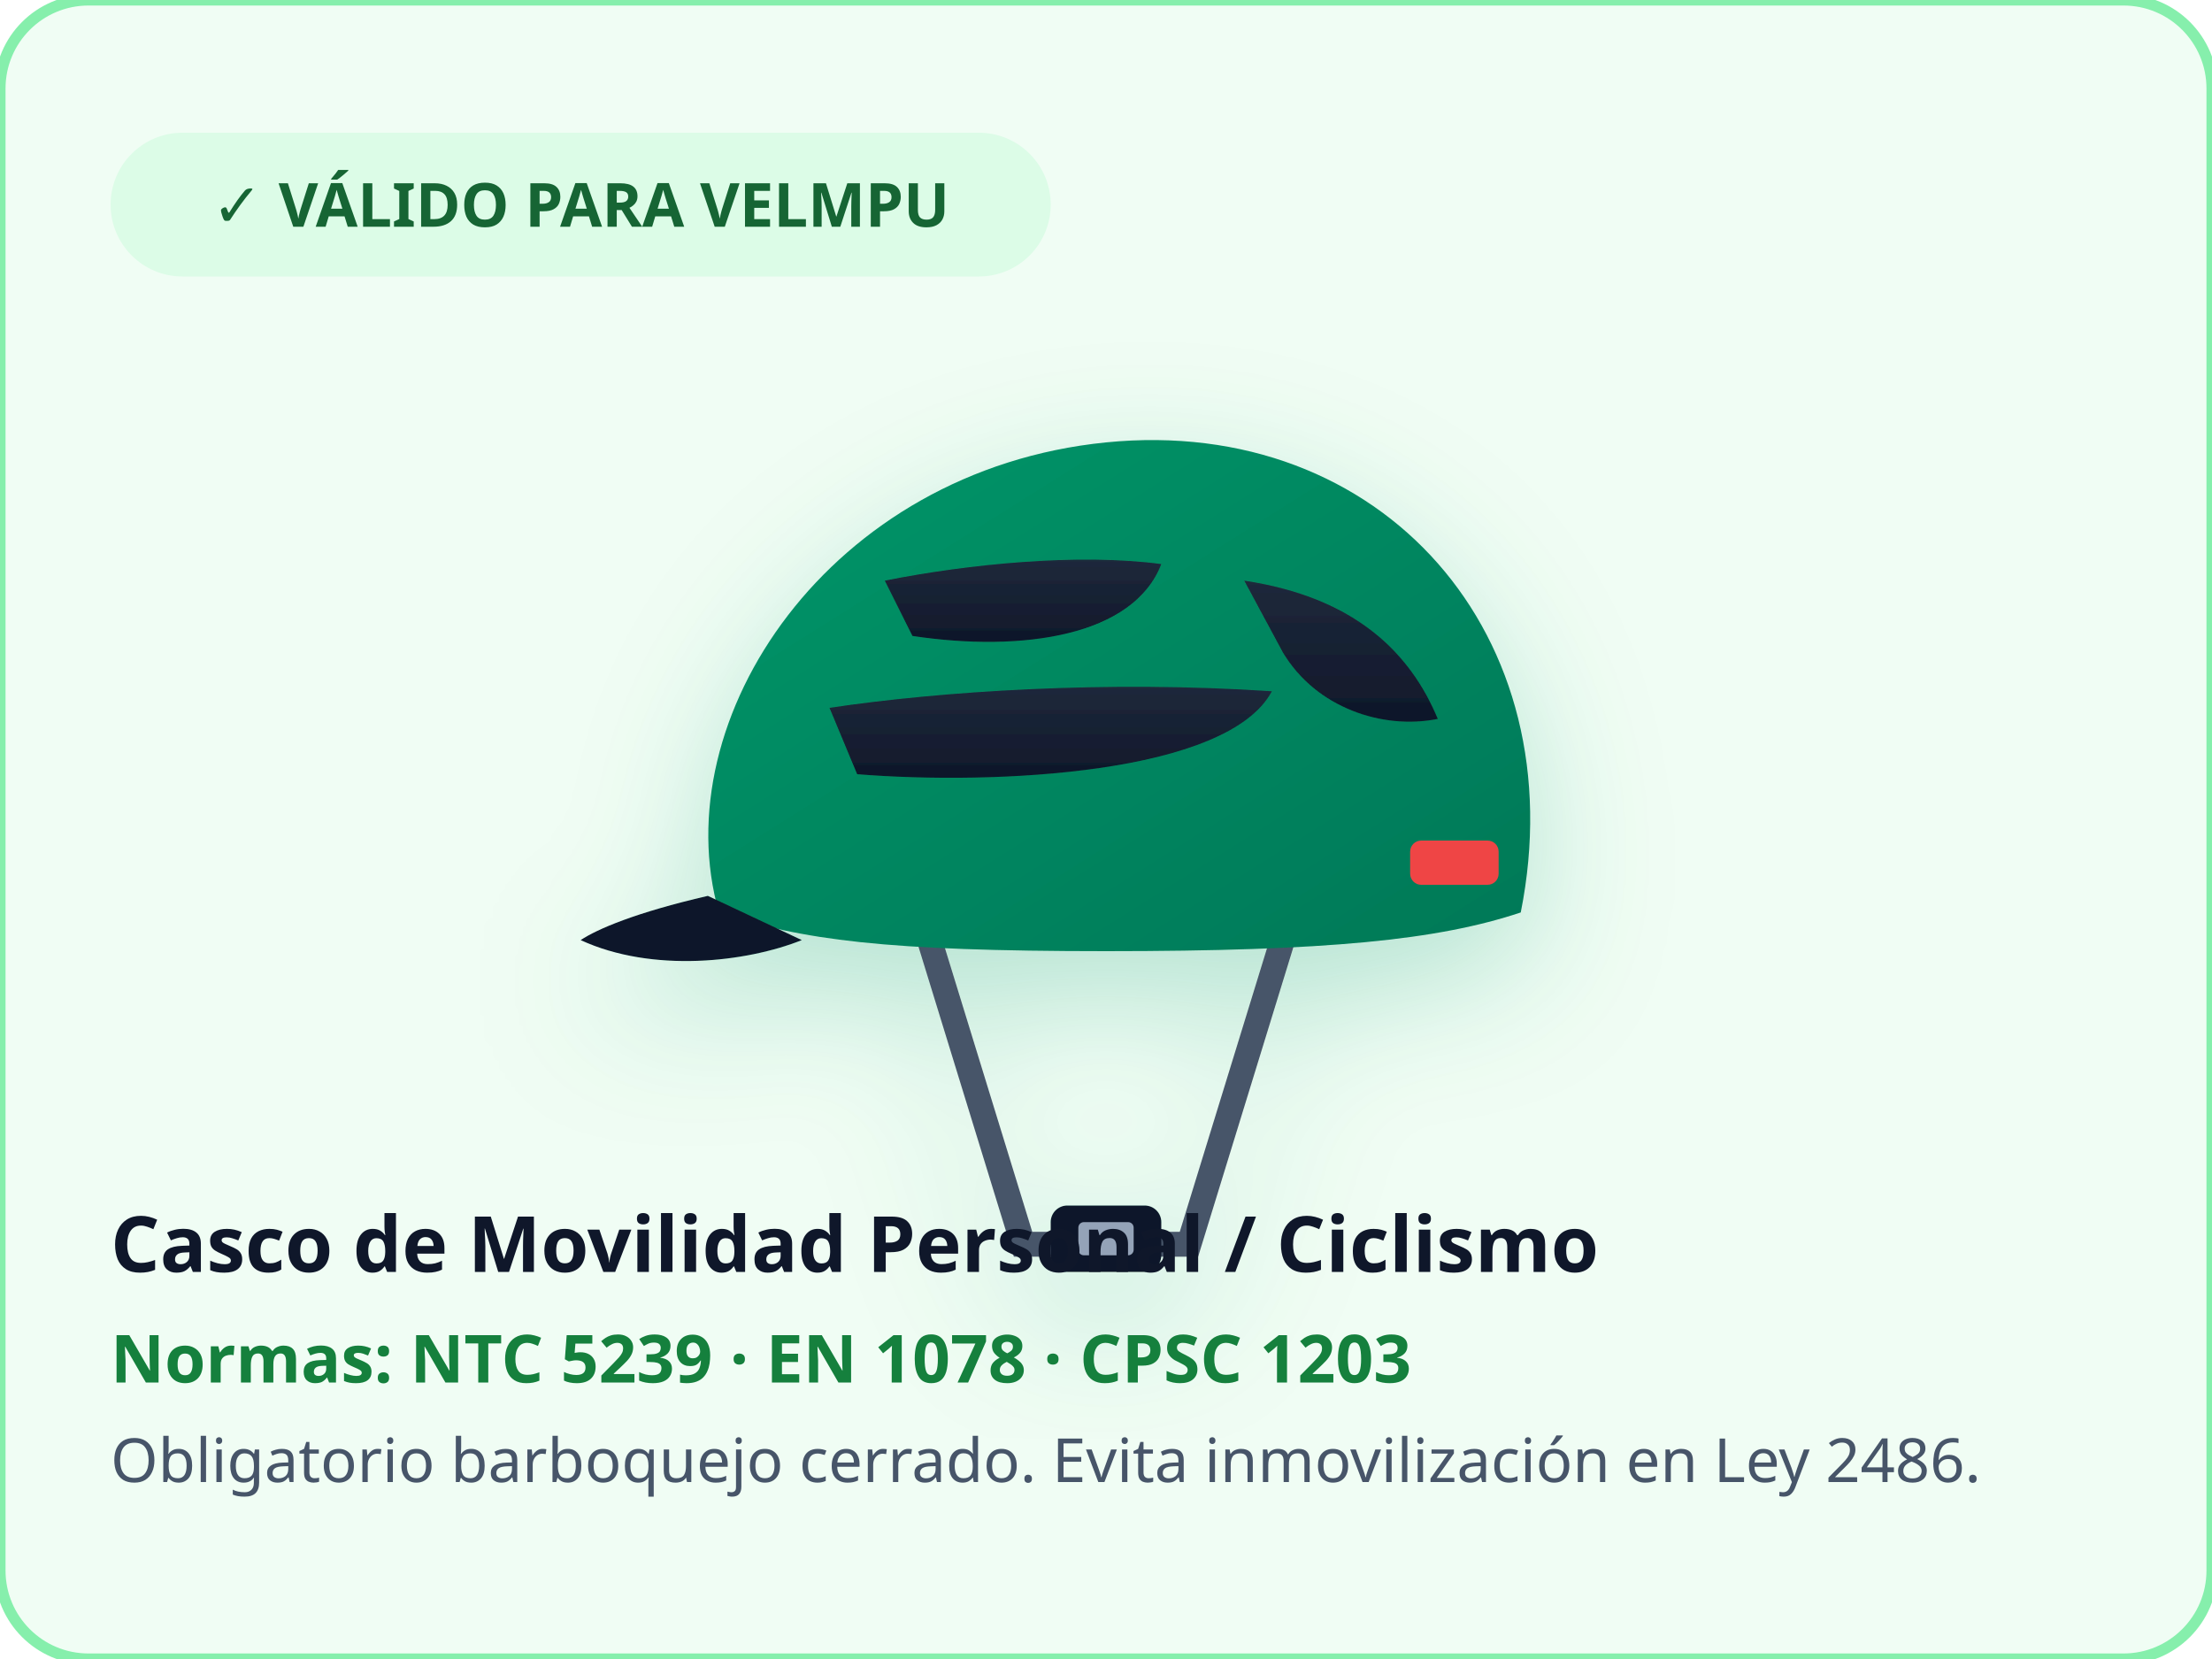
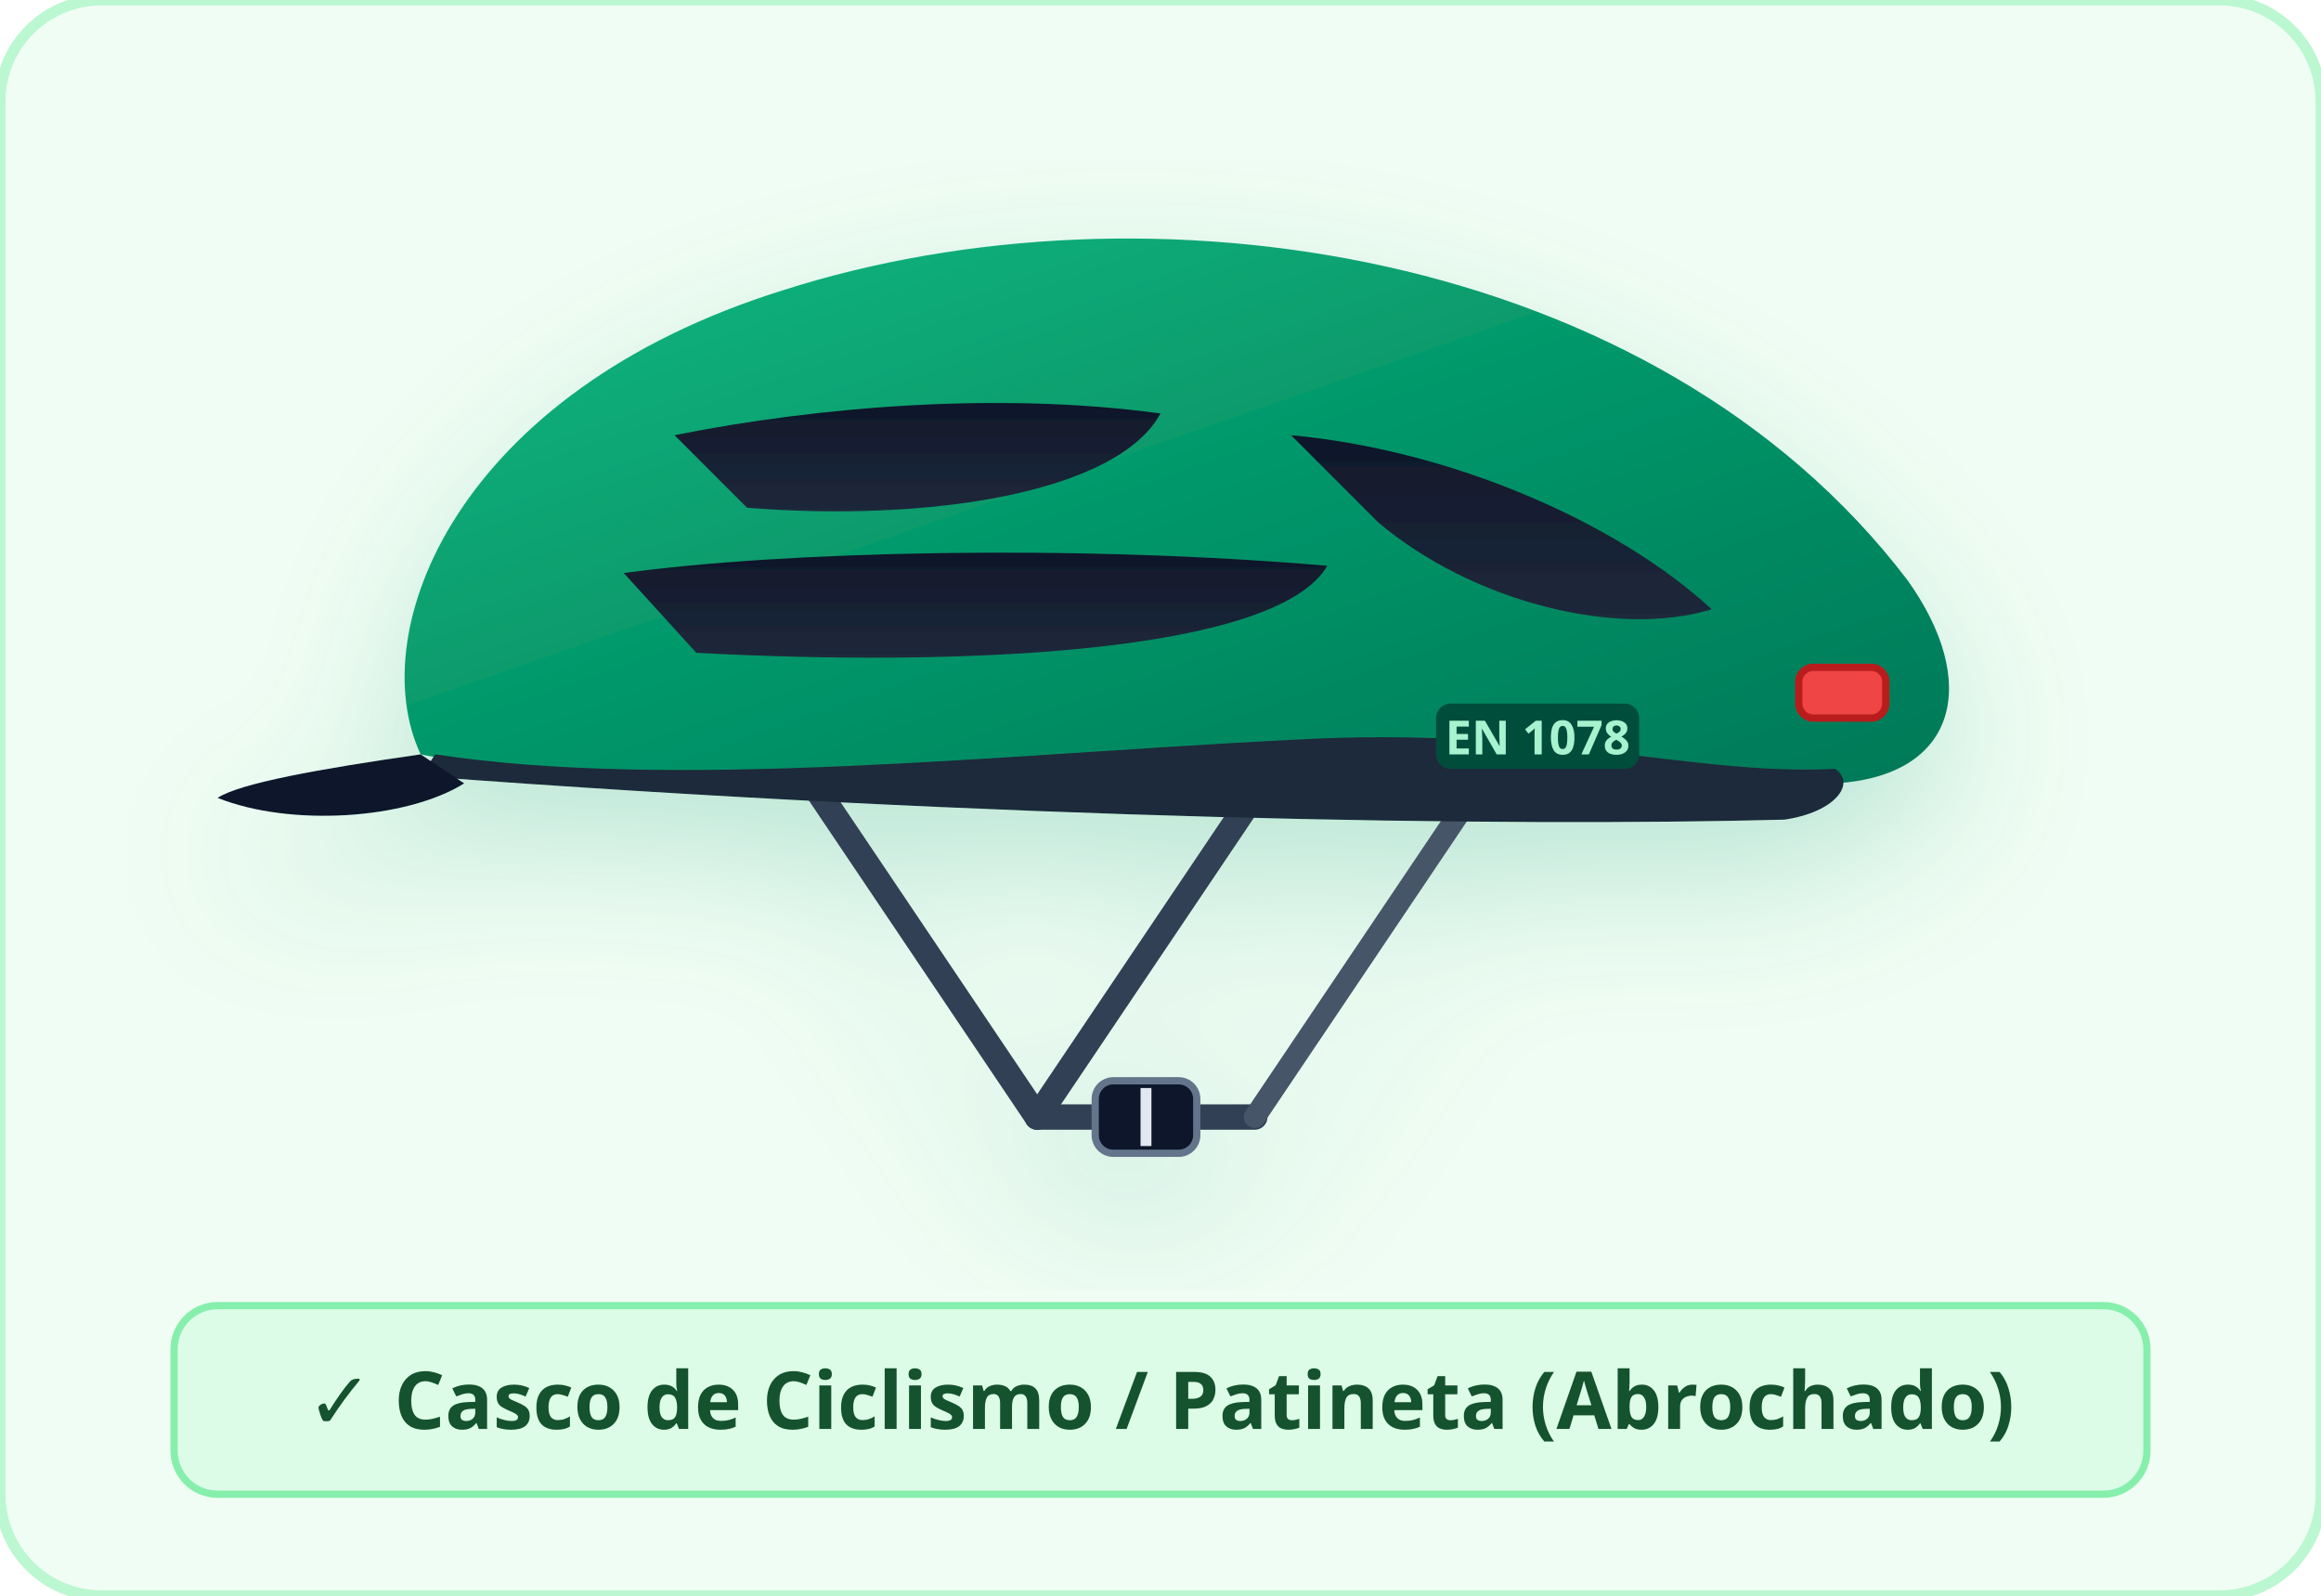
- <svg xmlns="http://www.w3.org/2000/svg" viewBox="0 0 400 300" width="100%" height="100%">
+ <svg xmlns="http://www.w3.org/2000/svg" viewBox="0 0 320 220" width="100%" height="100%">
  <defs>
-     <linearGradient id="bicycleHelmetGrad" x1="0%" y1="0%" x2="100%" y2="100%">
-       <stop offset="0%" stop-color="#059669" />
+     <linearGradient id="bikeShellGrad" x1="0%" y1="0%" x2="100%" y2="100%">
+       <stop offset="0%" stop-color="#10b981" />
+       <stop offset="50%" stop-color="#059669" />
      <stop offset="100%" stop-color="#047857" />
    </linearGradient>
-     <linearGradient id="innerShade" x1="0%" y1="0%" x2="0%" y2="100%">
-       <stop offset="0%" stop-color="#1e293b" />
-       <stop offset="100%" stop-color="#0f172a" />
+     <linearGradient id="innerCavity" x1="0%" y1="0%" x2="0%" y2="100%">
+       <stop offset="0%" stop-color="#0f172a" />
+       <stop offset="100%" stop-color="#1e293b" />
    </linearGradient>
-     <filter id="dropGlow" x="-20%" y="-20%" width="140%" height="140%">
-       <feDropShadow dx="0" dy="8" stdDeviation="12" flood-color="#059669" flood-opacity="0.25" />
+     <filter id="softShadow" x="-15%" y="-15%" width="130%" height="130%">
+       <feDropShadow dx="0" dy="8" stdDeviation="10" flood-color="#059669" flood-opacity="0.22" />
    </filter>
  </defs>
-   <rect width="100%" height="100%" rx="16" fill="#f0fdf4" />
-   <rect width="100%" height="100%" rx="16" fill="none" stroke="#86efac" stroke-width="2" />
-   <g transform="translate(20, 24)">
-     <rect width="170" height="26" rx="13" fill="#dcfce7" />
-     <text x="85" y="17" fill="#166534" font-family="system-ui, sans-serif" font-size="11" font-weight="bold" text-anchor="middle">
-       ✓ VÁLIDO PARA VELMPU
+   <rect width="100%" height="100%" rx="14" fill="#f0fdf4" />
+   <rect width="100%" height="100%" rx="14" fill="none" stroke="#bbf7d0" stroke-width="1.5" />
+   <g filter="url(#softShadow)" transform="translate(18, 12)">
+     <path d="M 90 90 L 125 142" stroke="#334155" stroke-width="3.5" stroke-linecap="round" fill="none" />
+     <path d="M 160 90 L 125 142" stroke="#334155" stroke-width="3.5" stroke-linecap="round" fill="none" />
+     <path d="M 125 142 L 155 142" stroke="#334155" stroke-width="3.5" stroke-linecap="round" fill="none" />
+     <path d="M 190 90 L 155 142" stroke="#475569" stroke-width="3" stroke-linecap="round" fill="none" />
+     <rect x="133" y="137" width="14" height="10" rx="2.5" fill="#0f172a" stroke="#64748b" stroke-width="1" />
+     <line x1="140" y1="138" x2="140" y2="146" stroke="#e2e8f0" stroke-width="1.5" />
+     <path d="M 40 92               C 32 75, 45 42, 90 28               C 140 12, 210 22, 245 68               C 255 82, 252 95, 235 96               C 215 97, 195 90, 160 92               C 120 94, 75 99, 40 92 Z" fill="url(#bikeShellGrad)" />
+     <path d="M 42 92 C 75 97, 120 92, 160 90 C 195 88, 215 95, 235 94 C 238 96, 235 100, 228 101 C 190 102, 120 101, 40 95 Z" fill="#1e293b" />
+     <path d="M 40 92 C 26 94, 15 96, 12 98 C 22 102, 38 101, 46 96 Z" fill="#0f172a" />
+     <path d="M 75 48 C 95 44, 120 42, 142 45 C 136 56, 110 60, 85 58 Z" fill="url(#innerCavity)" />
+     <path d="M 68 67 C 90 64, 130 63, 165 66 C 158 78, 115 80, 78 78 Z" fill="url(#innerCavity)" />
+     <path d="M 160 48 C 182 50, 205 60, 218 72 C 205 76, 185 71, 172 60 Z" fill="url(#innerCavity)" />
+     <rect x="230" y="80" width="12" height="7" rx="2" fill="#ef4444" stroke="#b91c1c" stroke-width="1" />
+     <rect x="180" y="85" width="28" height="9" rx="2" fill="#064e3b" />
+     <text x="194" y="92" fill="#a7f3d0" font-family="system-ui, sans-serif" font-size="6.5" font-weight="bold" text-anchor="middle">
+       EN 1078
    </text>
  </g>
-   <g filter="url(#dropGlow)" transform="translate(100, 50)">
-     <path d="M 65 110 L 85 175 L 115 175 L 135 110" fill="none" stroke="#475569" stroke-width="4.5" stroke-linecap="round" />
-     <rect x="90" y="168" width="20" height="12" rx="3" fill="#0f172a" />
-     <rect x="95" y="171" width="10" height="6" rx="1" fill="#94a3b8" />
-     <path d="M 30 115 C 20 80, 50 35, 100 30 C 150 25, 185 65, 175 115 C 160 120, 140 122, 100 122 C 60 122, 45 120, 30 115 Z" fill="url(#bicycleHelmetGrad)" />
-     <path d="M 28 112 C 15 115, 8 118, 5 120 C 18 126, 35 124, 45 120 Z" fill="#0f172a" />
-     <path d="M 60 55 C 75 52, 95 50, 110 52 C 105 65, 85 68, 65 65 Z" fill="url(#innerShade)" />
-     <path d="M 50 78 C 70 75, 100 73, 130 75 C 122 90, 80 92, 55 90 Z" fill="url(#innerShade)" />
-     <path d="M 125 55 C 145 58, 155 68, 160 80 C 150 82, 138 78, 132 68 Z" fill="url(#innerShade)" />
-     <rect x="155" y="102" width="16" height="8" rx="2" fill="#ef4444" />
-   </g>
-   <g transform="translate(20, 230)">
-     <text x="0" y="0" fill="#0f172a" font-family="system-ui, sans-serif" font-size="14" font-weight="bold">
-       Casco de Movilidad Personal / Ciclismo
-     </text>
-     <text x="0" y="20" fill="#15803d" font-family="system-ui, sans-serif" font-size="12" font-weight="600">
-       Normas: NTC 5239 · EN 1078 · CPSC 1203
-     </text>
-     <text x="0" y="38" fill="#475569" font-family="system-ui, sans-serif" font-size="11">
-       Obligatorio barboquejo cerrado. Evita inmovilización en Ley 2486.
-     </text>
-   </g>
+   <rect x="24" y="180" width="272" height="26" rx="6" fill="#dcfce7" stroke="#86efac" stroke-width="1" />
+   <text x="160" y="197" fill="#14532d" font-family="system-ui, sans-serif" font-size="11" font-weight="bold" text-anchor="middle">
+     ✓ Casco de Ciclismo / Patineta (Abrochado)
+   </text>
</svg>
